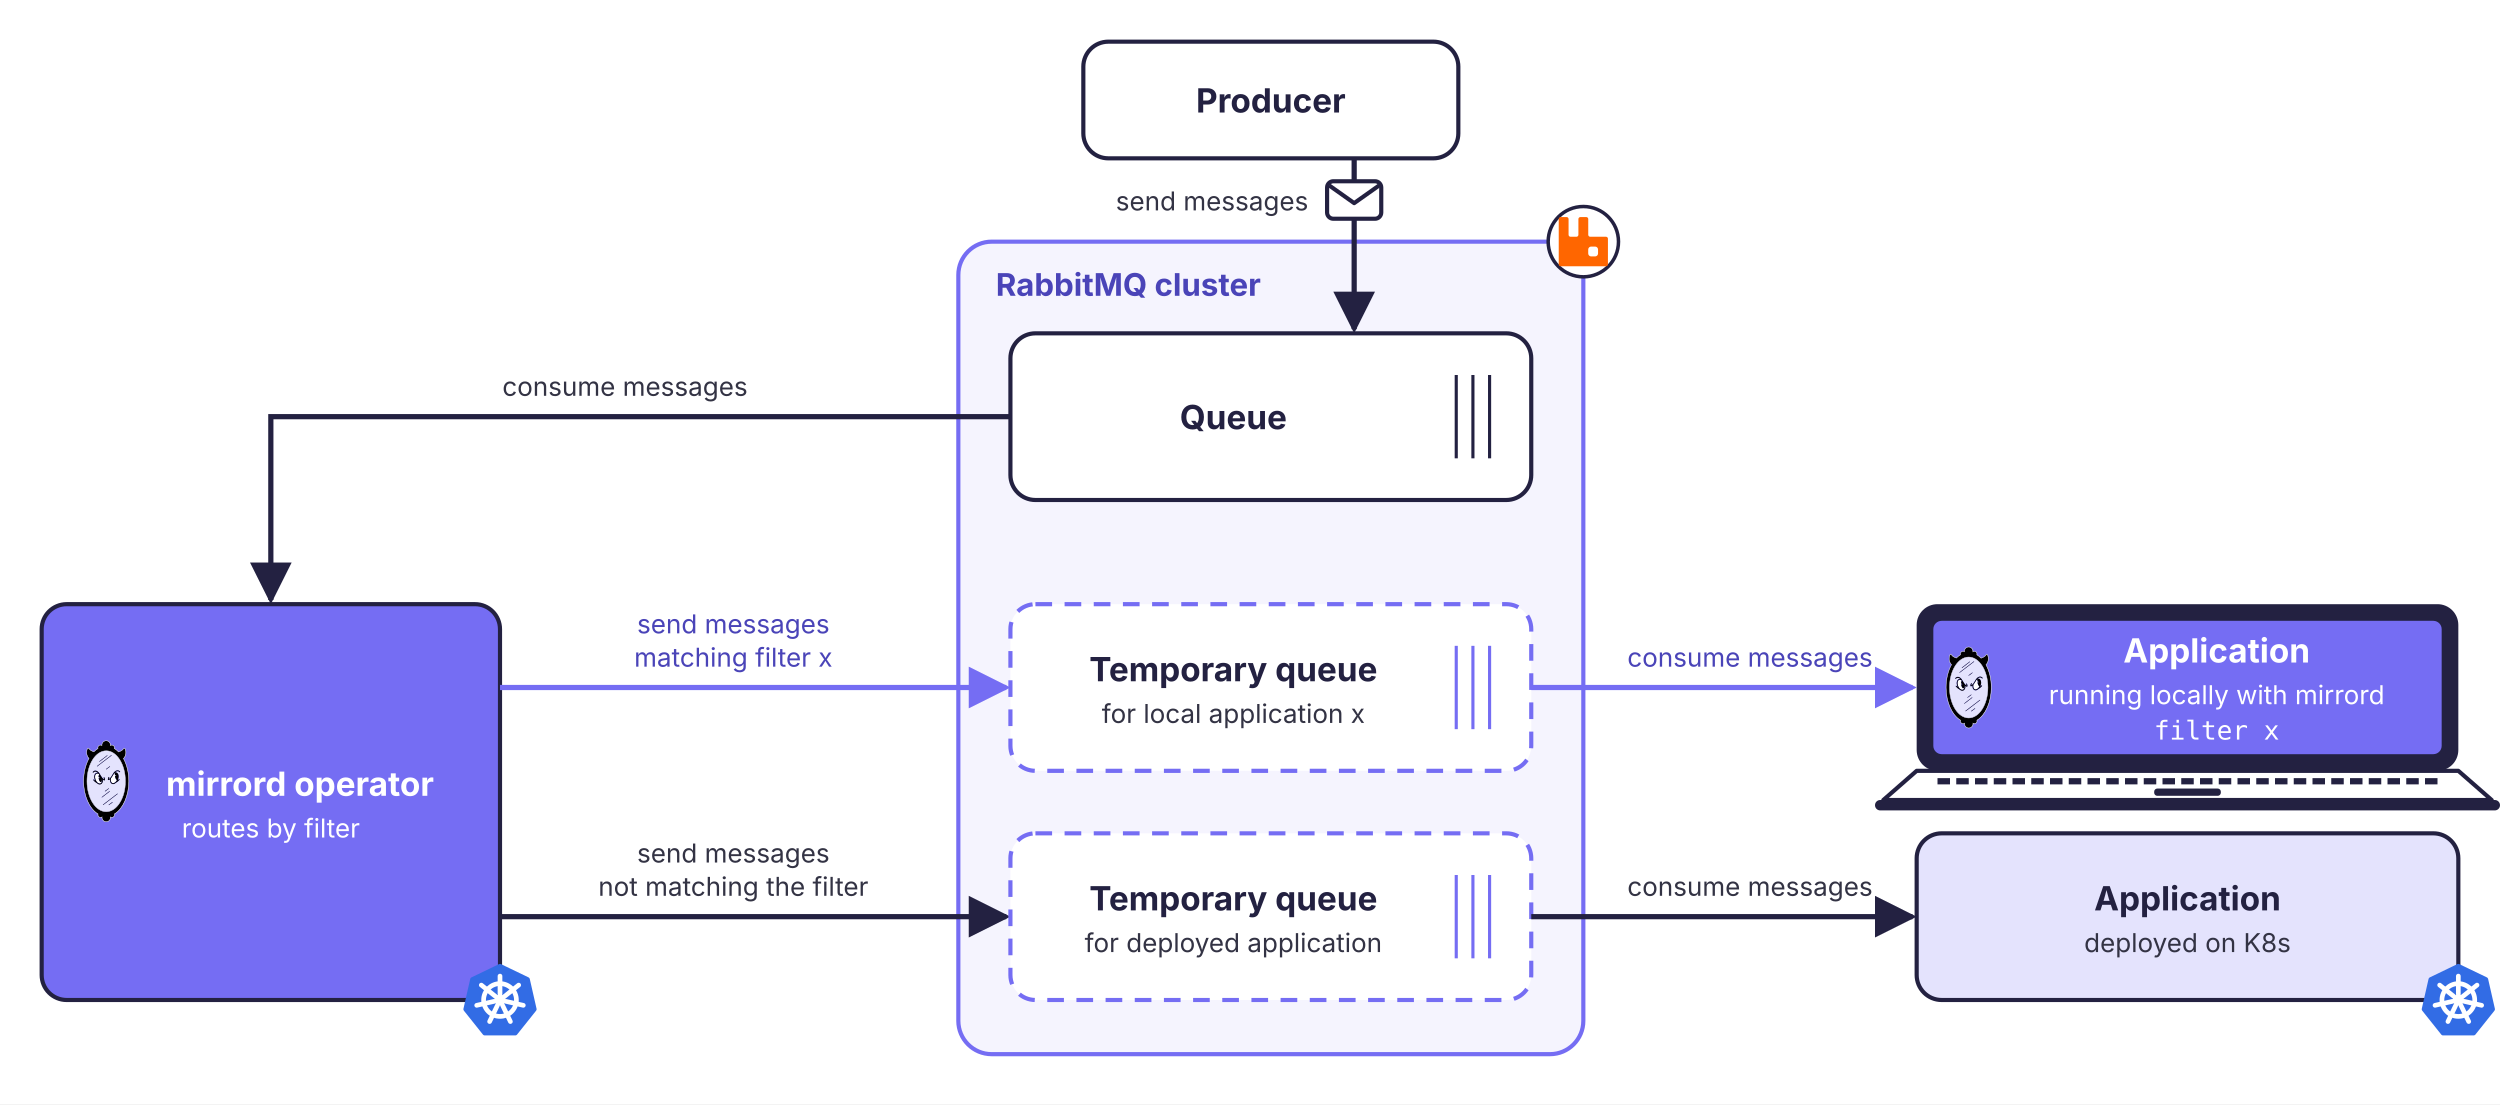
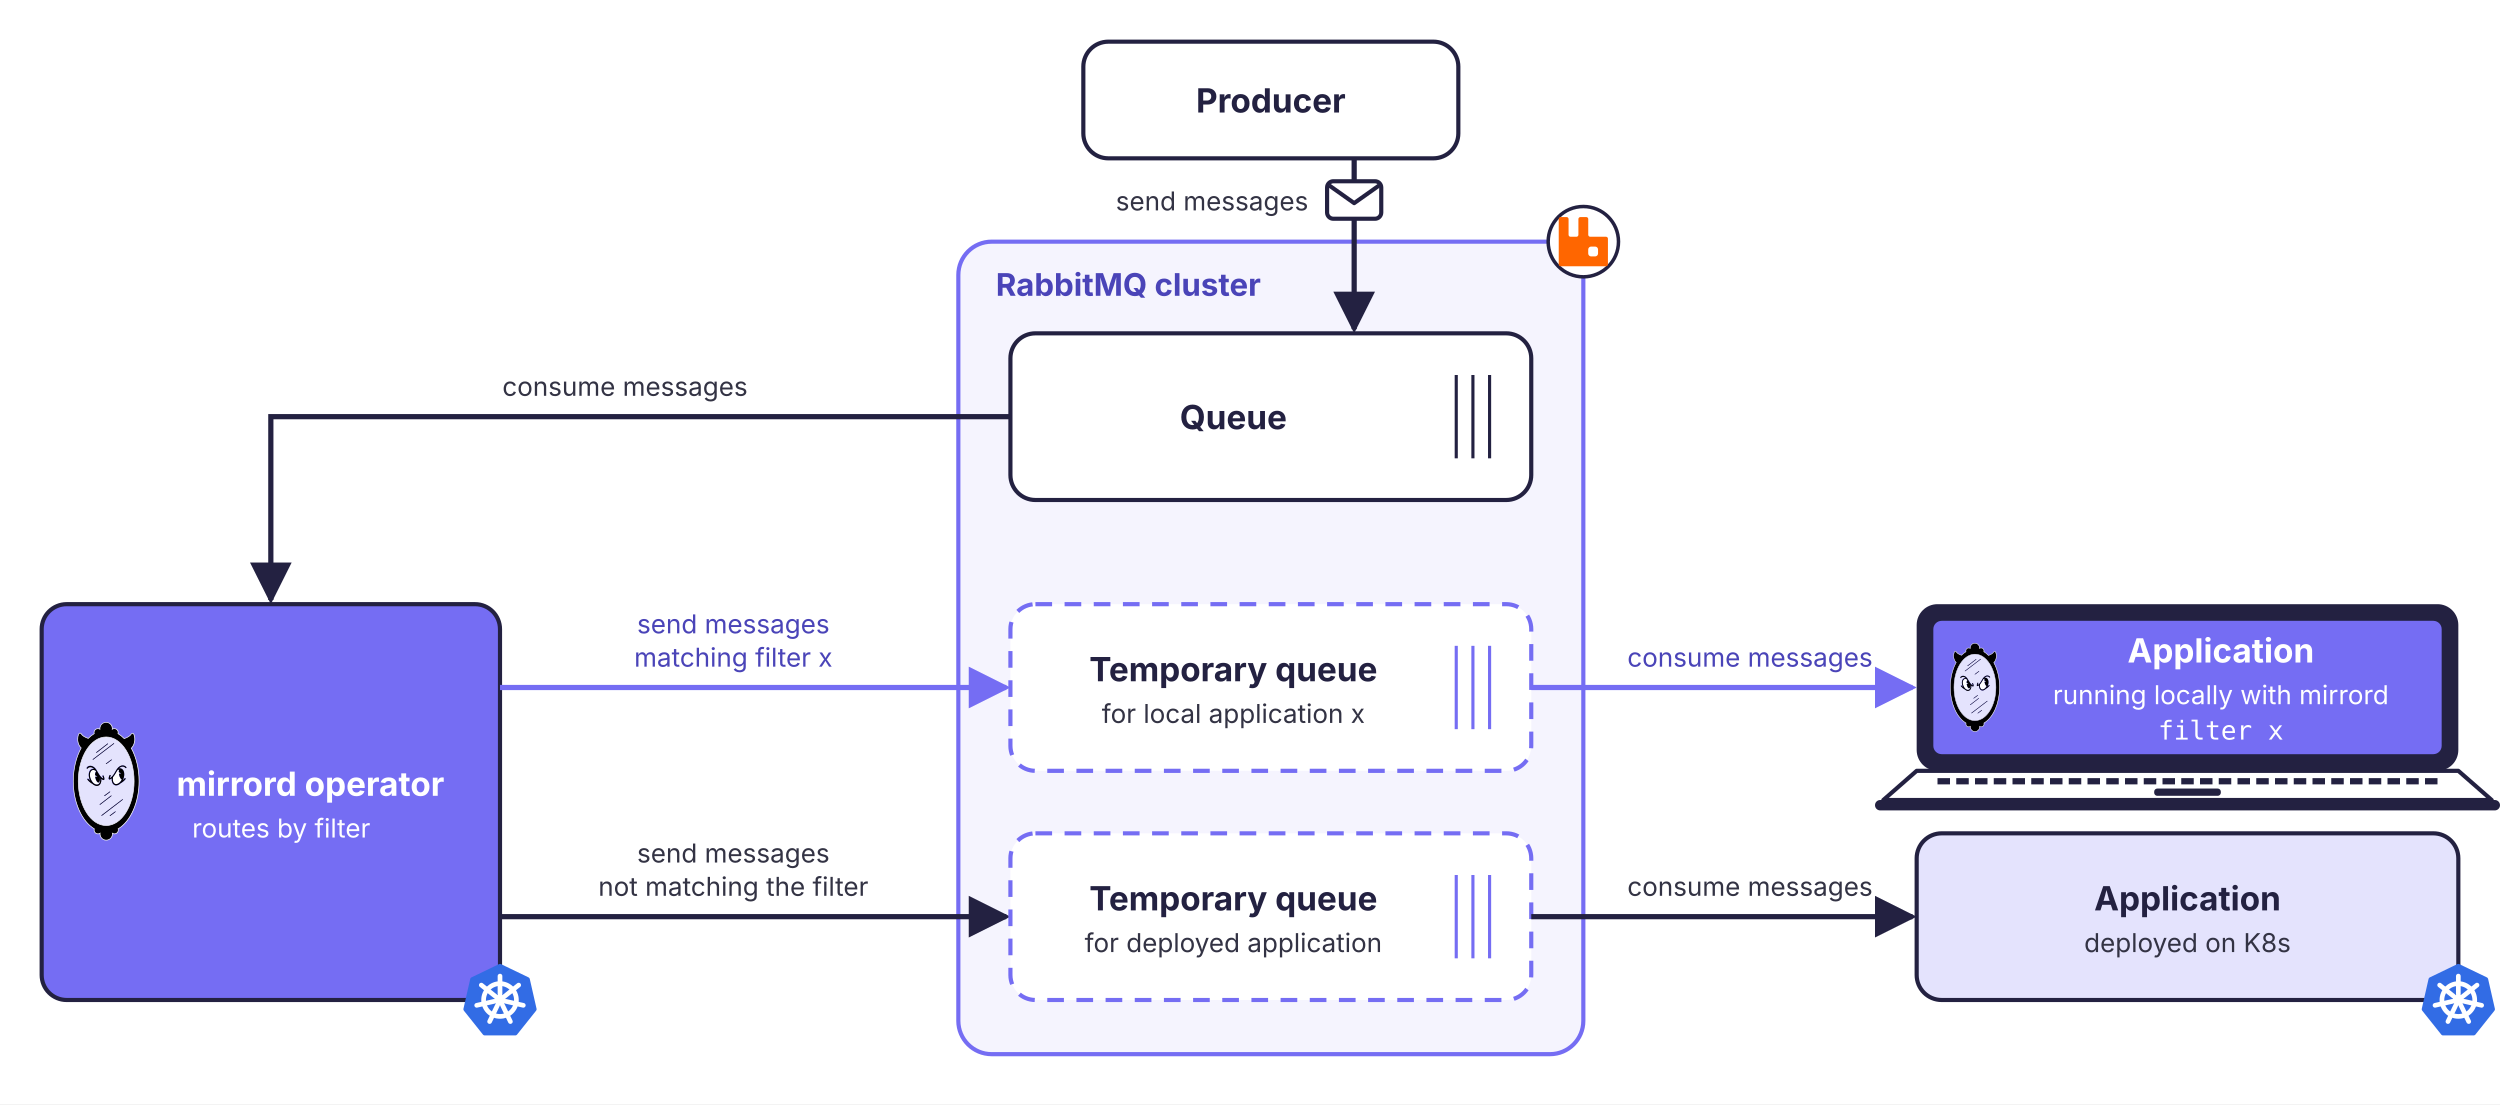
<svg xmlns="http://www.w3.org/2000/svg" viewBox="0 0 1200 530" width="1200" height="530" font-family="Inter, Helvetica, Arial, sans-serif" role="img" aria-labelledby="t d">
  <defs>
    <marker id="arrow" viewBox="0 0 10 10" refX="9" refY="5" markerWidth="8" markerHeight="8" orient="auto-start-reverse">
      <path d="M0 0 L10 5 L0 10 z" fill="#232141" />
    </marker>
    <marker id="arrow-purple" viewBox="0 0 10 10" refX="9" refY="5" markerWidth="8" markerHeight="8" orient="auto-start-reverse">
      <path d="M0 0 L10 5 L0 10 z" fill="#756DF3" />
    </marker>
    <symbol id="k8s" viewBox="0 0 32 32">
      <polygon points="16.00,1.60 27.73,7.25 30.62,19.94 22.51,30.11 9.49,30.11 1.38,19.94 4.27,7.25" fill="#326CE5" stroke="#326CE5" stroke-width="2" stroke-linejoin="round" />
      <g fill="none" stroke="#ffffff" stroke-width="2" stroke-linecap="round">
        <circle cx="16" cy="16" r="7" />
        <line x1="16.00" y1="13.40" x2="16.00" y2="5.80" />
        <line x1="18.03" y1="14.38" x2="23.97" y2="9.64" />
        <line x1="18.53" y1="16.58" x2="25.94" y2="18.27" />
        <line x1="17.13" y1="18.34" x2="20.43" y2="25.19" />
        <line x1="14.87" y1="18.34" x2="11.57" y2="25.19" />
        <line x1="13.47" y1="16.58" x2="6.06" y2="18.27" />
        <line x1="13.97" y1="14.38" x2="8.03" y2="9.64" />
      </g>
      <circle cx="16" cy="16" r="2.4" fill="#ffffff" />
    </symbol>
    <symbol id="rabbitmq" viewBox="0 0 32 32">
      <circle cx="16" cy="16" r="15" fill="#ffffff" stroke="#232141" stroke-width="1.5" />
      <path transform="translate(5.5 5.5) scale(0.875)" fill="#FF6600" d="M23.035 9.601h-7.677a.956.956 0 01-.962-.962V.962a.956.956 0 00-.962-.956H10.56a.956.956 0 00-.962.956V8.64a.956.956 0 01-.962.962H5.762a.956.956 0 01-.961-.962V.962A.956.956 0 003.839 0H.959a.956.956 0 00-.956.962v22.076A.956.956 0 00.965 24h22.07a.956.956 0 00.962-.962V10.58a.956.956 0 00-.962-.98zm-3.86 8.152a1.437 1.437 0 01-1.437 1.443h-1.924a1.437 1.437 0 01-1.436-1.443v-1.917a1.437 1.437 0 011.436-1.443h1.924a1.437 1.437 0 011.437 1.443z" />
    </symbol>
    <symbol id="envelope" viewBox="0 0 28 20">
      <rect x="1" y="1" width="26" height="18" rx="3" fill="#ffffff" stroke="#232141" stroke-width="2" />
      <path d="M2 3 L14 11.5 L26 3" fill="none" stroke="#232141" stroke-width="2" stroke-linejoin="round" />
    </symbol>
    <symbol id="mirrord" viewBox="97 61 391 696">
      <path fill="#ffffff" d="M255.6,387c4.1,19.1-0.9,36.1-12,40.5c-8.2,3.2-17.8,0-26.5-8.2c-0.3-0.6-0.9-0.9-1.5-1.2c0,0,0,0-0.3-0.3 c-5.5-5.6-10.5-13.2-14-22c-4.7-11.5-6.1-23.2-4.4-33.5c1.8-9.4,6.1-16.1,12.8-18.8c5.5-2.3,12.5-1.5,19.3,2.6 c1.5,2.3,2.6,4.4,3.8,6.2c-4.1,2.6-6.4,10.3-6.4,20.3l3.2,1.8l11.1,6.5l-12.5,1.5h-0.9c0.3,1.2,0.3,2.3,0.6,3.5 c3.2,17.9,12,31.1,19,29.7c6.4-1.2,9.6-14.4,7.6-30.2C255.3,386.4,255.6,386.7,255.6,387z" />
      <path fill="#ffffff" d="M384,398.4c-3.2,6.8-7.3,12.3-12,17c0,0,0,0-0.3,0c-0.6,0.3-0.9,0.9-1.2,1.2c-8.7,7.9-18.4,11.5-26.5,8.2 c-11.1-4.7-16-21.4-12-40.5c1.5-1.8,3.2-3.8,4.7-5.6c5-6.5,9-13.2,12.8-20l1.2-2.1c1.2-1.8,2-3.8,3.2-5.6c1.2-2.1,2.6-4.4,4.4-7 c3.5-2.1,6.7-3.2,9.9-3.8c-2,4.7-2.3,10.3-2.3,15.3l3.2,1.8l11.1,6.5l-12.5,1.5h-0.9c0.3,1.2,0.3,2.3,0.6,3.8 C370.5,384.6,377.5,397,384,398.4z" />
      <path fill="#E4E3FD" d="M405,391.7c-1.5-1.2-3.8-0.9-5,0.6c-3.2,4.1-7,7.9-11.1,11.5c1.2-2.3,2.6-5,3.5-7.6 c5.3-12.6,6.7-25.8,4.7-37.3c-2.3-12-8.2-20.6-16.9-24.1c-4.1-1.8-8.8-2.1-13.7-1.2c4.4-4.4,10.2-8.5,17.5-10 c8.2-1.5,16.6,1.5,20.4,7.3c1.2,1.5,3.2,2.1,5,0.9c1.5-1.2,2-3.2,0.9-4.7c-5.5-8.2-16.6-12.3-27.4-10c-11.1,2.1-19.3,9.7-24.2,15.6 c-2,2.3-3.8,5-5.5,7.3c-2,2.9-3.5,5.6-5,8.2c-1.2,2.1-2.3,3.8-3.2,5.6l-1.2,2.1c-3.8,6.5-7.6,13.2-12.3,19.1 c-5.8,7.6-11.7,12.9-18.4,16.7c0.6-5,2-9.7,4.4-14.1c0.9-1.8,0.3-3.8-1.5-4.7c-1.7-0.9-3.8-0.3-4.7,1.5c-2.9,5.6-4.7,11.5-5.3,17.6 c0,0.9-0.3,3.5,1.5,5.6c1.2,1.2,2.3,1.8,4.1,1.8c1.5,0,2.9-0.3,4.4-1.5c2.6-1.5,5.3-3.2,7.9-5.3c-1.7,18.5,5,34.1,17.5,39.3 c2.9,1.2,5.8,1.8,8.8,1.8c8.5,0,17.5-4.4,25.4-12c11.4-6.2,21.6-14.4,29.5-24.7C406.7,395.2,406.4,392.8,405,391.7z M292.1,149.1 c90.1,0,163.6,116.6,163.6,259.6s-73.5,259.6-163.6,259.6c-90.4,0-163.6-116.6-163.6-259.6S201.9,149.1,292.1,149.1z M389.5,517.3 c0.9-0.6,0.9-1.8,0.3-2.3c-0.6-0.9-1.8-0.9-2.3-0.3l-122.5,93.7c-0.9,0.6-0.9,1.8-0.3,2.3c0.3,0.3,0.9,0.6,1.5,0.6 c0.3,0,0.9,0,1.2-0.3L389.5,517.3z M346.9,589c0.9-0.6,0.9-1.8,0.3-2.3c-0.6-0.9-1.8-0.9-2.3-0.3l-31.2,23.2 c-0.9,0.6-0.9,1.8-0.3,2.3c0.3,0.6,0.9,0.9,1.5,0.9c0.3,0,0.6-0.3,0.9-0.3L346.9,589z M338.2,189.1c0.9-0.6,0.9-1.8,0.3-2.3 c-0.6-0.9-1.8-0.9-2.3-0.3l-122.5,93.4c-0.9,0.6-0.9,1.8-0.3,2.3c0.3,0.3,0.9,0.6,1.5,0.6c0.3,0,0.9,0,0.9-0.3L338.2,189.1z M324.4,284.5c0.9-0.6,0.9-1.8,0.3-2.3c-0.6-0.9-1.7-0.9-2.3-0.3l-31.2,22.9c-0.9,0.6-0.9,1.8-0.3,2.3c0.3,0.6,0.9,0.6,1.5,0.6 c0.3,0,0.6,0,0.9-0.3L324.4,284.5z M322.7,495.9c0.9-0.6,0.9-1.8,0.3-2.3c-0.6-0.9-1.8-0.9-2.3-0.3l-66.2,50.8 c-0.9,0.6-0.9,1.8-0.3,2.3c0.3,0.3,0.9,0.6,1.5,0.6c0.3,0,0.6,0,0.9-0.3L322.7,495.9z M314.8,472.4c0.9-0.6,0.9-1.8,0.3-2.3 c-0.6-0.9-1.8-0.9-2.3-0.3L281.6,493c-0.9,0.6-0.9,1.8-0.3,2.3c0.3,0.6,0.9,0.9,1.5,0.9c0.3,0,0.9-0.3,0.9-0.3L314.8,472.4z M302.3,190.5c0.9-0.6,0.9-1.8,0.3-2.3c-0.6-0.9-1.7-0.9-2.3-0.3L234,239c-0.9,0.6-0.9,1.8-0.3,2.3c0.3,0.3,0.9,0.6,1.5,0.6 c0.3,0,0.9,0,1.2-0.3L302.3,190.5z M280.1,399.6c1.8-2.1,1.5-4.7,1.5-5.6c-0.6-6.2-2.3-12.3-5-17.9c-0.9-1.8-2.9-2.3-4.7-1.5 c-1.8,0.9-2.3,2.9-1.5,4.7c2.3,4.4,3.8,9.4,4.4,14.1c-6.4-3.8-12.5-9.4-18.4-16.7c-4.7-6.2-8.8-12.9-12.3-19.1l-1.5-2.3 c-1.2-1.8-2-3.8-3.2-5.6c-1.5-2.3-2.9-5.3-5-8.2c0,0,0,0,0-0.3c-1.5-2.3-3.5-5-5.5-7.3c-5-5.9-13.1-13.2-24.2-15.6 c-10.8-2.1-21.9,2.1-27.4,10c-1.2,1.5-0.6,3.8,0.9,4.7c1.5,1.2,3.8,0.6,4.7-0.9c4.1-5.9,12.5-8.8,20.4-7.3 c7.3,1.5,13.1,5.9,17.5,10c-4.7-0.9-9.3-0.3-13.7,1.2c-8.8,3.5-14.6,12-16.9,24.1c-2,11.5-0.3,24.7,4.7,37.3 c1.2,2.6,2.3,5.3,3.5,7.6c-4.1-3.5-7.9-7.3-11.1-11.5c-1.2-1.5-3.5-1.8-5-0.6c-1.5,1.2-1.8,3.5-0.6,5c8.2,10,18.4,18.5,29.5,24.7 c7.9,7.6,16.9,11.7,25.7,11.7c2.9,0,6.1-0.6,8.8-1.8c12.5-5.3,19-20.6,17.5-39.3c2.6,2.1,5,3.8,7.9,5.3c1.5,0.9,2.9,1.2,4.4,1.2 C277.8,401.4,279.2,400.8,280.1,399.6z" />
      <path d="M439.4,215.2c29.5,54,45.5,122.4,45.5,193.8c0,123.6-49,234.9-122.8,279.2c0.6,2.1,1.2,4.4,1.2,6.8 c0,12.3-10.2,22.6-22.5,22.6c-4.4,0-8.8-1.2-12.3-3.5c0.3,1.2,0.3,2.6,0.3,3.8c0,20.3-16.3,36.7-36.5,36.7s-36.5-16.4-36.5-36.7 c0-1.2,0-2.6,0.3-3.8c-3.5,2.3-7.9,3.5-12.3,3.5c-12.3,0-22.5-10-22.5-22.6c0-2.3,0.3-4.7,1.2-6.8C148.6,643.6,99.3,532.3,99.3,409 c0-71.9,16.3-140.9,46.4-195.3c-1.5-0.9-2.3-2.1-3.5-3.2c-9.9-11.2-15.5-26.4-16.9-42.6c-0.6-11.5,0.9-23.2,5-33.8 c0.6-1.8,2.6-6.8,7.6-7.3c5.3-0.6,8.5,3.8,11.4,7.9c1.2,1.5,2.3,2.9,2.9,3.8c5.5,5.3,12.5,9.7,21.6,13.8c4.4,2.1,9,3.8,13.4,5.3 c11.1-11.2,22.8-20.6,35-27.9c-0.6-2.3-1.2-4.4-1.2-6.8c0-12.3,10.2-22.6,22.5-22.6c4.4,0,8.8,1.2,12.3,3.5c0-1.2-0.3-2.6-0.3-3.8 c0-20.3,16.3-36.7,36.5-36.7c20.1,0,36.5,16.4,36.5,36.7c0,1.2,0,2.6-0.3,3.8c3.5-2.3,7.9-3.5,12.3-3.5c12.5,0,22.5,10.3,22.5,22.6 c0,2.3-0.3,4.7-1.2,6.8c12.5,7.6,24.8,17.3,36.2,29.1c4.7-1.5,9-3.2,13.7-5.3c9-4.1,16-8.5,21.6-13.8c0.9-0.9,2-2.3,2.9-3.8 c2.9-4.1,6.1-8.5,11.4-7.9c5,0.6,7,5.6,7.6,7.3c4.1,10.6,5.5,22.3,4.7,33.8c-1.2,15.9-7,31.4-16.9,42.6 C442.3,212.6,441.1,214,439.4,215.2z M455.7,409c0-143.3-73.5-259.6-163.6-259.6c-90.4,0-163.6,116.6-163.6,259.6 c0,143,73.5,259.6,163.6,259.6C382.5,668.6,455.7,552,455.7,409z" />
      <path fill="#ffffff" d="M292.4,756.6c-21.2,0-38.5-17.4-38.5-38.7c0-0.1,0-0.2,0-0.3c-3,1.3-6.5,2-10,2c-13.5,0-24.5-11-24.5-24.6 c0-2.2,0.2-4.2,0.7-5.9c-36.1-22.2-66.8-60.3-88.9-110.2C109,528.5,97.3,469.7,97.3,409c0-71.5,16.3-140.6,45.8-194.7 c-0.6-0.5-1.1-1-1.5-1.5c-0.3-0.3-0.5-0.6-0.8-0.8l-0.1-0.1c-9.7-10.9-15.9-26.4-17.4-43.7c-0.6-12.5,1.1-24.4,5.1-34.7 c0.8-2.3,3.2-7.9,9.2-8.6c6.5-0.7,10.4,4.7,13.2,8.7c1.1,1.4,2.2,2.8,2.9,3.7c5.3,5,11.9,9.2,20.9,13.3c3.5,1.7,7.6,3.3,12.1,4.8 c10.7-10.7,21.9-19.6,33.2-26.5c-0.5-1.9-0.9-3.7-0.9-5.8c0-13.3,11.2-24.6,24.5-24.6c3.5,0,6.9,0.7,10,2c0-0.1,0-0.2,0-0.3 c0-21.3,17.3-38.7,38.5-38.7c21.2,0,38.5,17.4,38.5,38.7c0,0.1,0,0.2,0,0.3c3-1.3,6.5-2,10-2c13.5,0,24.5,11,24.5,24.6 c0,2.2-0.2,4.2-0.7,5.9c12.2,7.6,23.8,16.9,34.3,27.6c3.7-1.2,7.6-2.7,12.3-4.8c9-4.1,15.7-8.4,21-13.4c0.7-0.7,1.8-2,2.6-3.4 l0.1-0.1c2.8-4,6.7-9.5,13.2-8.8c6,0.7,8.5,6.3,9.3,8.7c4,10.4,5.7,22.4,4.8,34.5c-1.2,16.6-7.5,32.4-17.2,43.5c-0.4,1-1.3,2-2.4,3 c29,53.9,44.9,122.4,44.9,193.3c0,60.9-11.7,119.7-33.9,170.2c-22,49.9-52.6,87.9-88.6,110c0.5,1.9,0.8,3.8,0.8,5.8 c0,13.3-11.2,24.6-24.5,24.6c-3.5,0-6.9-0.7-10-2c0,0.1,0,0.2,0,0.3C330.8,739.2,313.6,756.6,292.4,756.6z M259.4,709.5l-1.2,5 c-0.2,0.9-0.2,2.3-0.2,3.3c0,19.1,15.5,34.7,34.5,34.7s34.5-15.6,34.5-34.7c0-1.1,0-2.4-0.2-3.3l-1.2-5l4.3,2.9 c3.1,2.1,7,3.2,11.1,3.2c11.1,0,20.5-9.4,20.5-20.6c0-2.1-0.5-4.2-1.1-6.2l-0.4-1.5l1.3-0.8c72.9-43.8,121.8-155.3,121.8-277.5 c0-70.8-16.1-139.3-45.3-192.8l-0.9-1.6l1.5-1c1.6-1.1,2.3-2.2,2.4-2.5l0.1-0.4l0.3-0.3c9.3-10.4,15.2-25.5,16.4-41.4 c0.9-11.6-0.7-22.9-4.5-32.9c-0.6-1.7-2.3-5.6-6-6.1c-3.8-0.4-6.3,2.6-9.5,7c-0.9,1.5-2.1,3-3.2,4.1c-5.7,5.4-12.7,9.9-22.2,14.2 c-5.4,2.4-9.7,4-13.9,5.4l-1.2,0.4l-0.9-0.9c-10.9-11.3-23-21-35.8-28.8l-1.5-0.9l0.7-1.6c0.7-1.6,1-3.5,1-6 c0-11.4-9.2-20.6-20.5-20.6c-4.1,0-8.1,1.1-11.1,3.2l-4.3,2.9l1.2-5c0.2-0.9,0.2-2.3,0.2-3.3c0-19.1-15.5-34.7-34.5-34.7 c-19,0-34.5,15.6-34.5,34.7c0,0.5,0.1,1.1,0.1,1.7c0.1,0.7,0.2,1.4,0.2,2.1v3.8l-3.1-2.1c-3.1-2.1-7-3.2-11.1-3.2 c-11.1,0-20.5,9.4-20.5,20.6c0,1.9,0.4,3.6,0.9,5.6l0.5,2.1l-1.3,0.8c-11.8,7.1-23.5,16.4-34.6,27.6l-0.9,0.9l-1.2-0.4 c-5.1-1.7-9.7-3.5-13.6-5.4c-9.5-4.3-16.5-8.8-22.1-14.2l-0.2-0.2l-0.1-0.2c-0.5-0.8-1.7-2.2-2.8-3.6l-0.1-0.1 c-3.1-4.4-5.7-7.5-9.5-7.1c-3.7,0.4-5.4,4.3-5.9,6c-3.8,9.8-5.5,21.2-4.9,33c1.5,16.4,7.3,31.1,16.4,41.3c0.3,0.3,0.6,0.6,0.9,0.9 c0.7,0.8,1.4,1.5,2.2,2l1.6,1l-0.9,1.7c-29.7,53.8-46.1,122.8-46.1,194.3c0,121.9,49.2,233.4,122.4,277.5l1.5,0.9l-0.7,1.6 c-0.7,1.6-1,3.5-1,6c0,11.4,9.2,20.6,20.5,20.6c4.1,0,8.1-1.1,11.1-3.2L259.4,709.5z M292.1,670.6c-91.3,0-165.6-117.3-165.6-261.6 s74.3-261.6,165.6-261.6c91.3,0,165.6,117.3,165.6,261.6S383.4,670.6,292.1,670.6z M292.1,151.4c-89.1,0-161.6,115.5-161.6,257.6 c0,68.8,16.9,133.5,47.7,182.3c30.6,48.5,71,75.2,113.9,75.2c89.1,0,161.6-115.5,161.6-257.6C453.7,267,381.2,151.4,292.1,151.4z" />
      <path d="M344.9,586.3c0.9-0.6,1.7-0.3,2.3,0.3c0.6,0.9,0.3,1.8-0.3,2.3l-31.2,23.2c-0.3,0.3-0.6,0.3-0.9,0.3 c-0.6,0-1.2-0.3-1.5-0.9c-0.6-0.9-0.3-1.8,0.3-2.3L344.9,586.3z" />
      <path d="M372,415.5c4.4-4.4,8.5-10.3,12-17c-6.4-1.8-13.4-13.8-16.3-29.7c-0.3-1.2-0.6-2.3-0.6-3.8h0.9l12.5-1.5l-11.1-6.5 l-3.2-1.8c0-5,0.3-10.6,2.3-15.3c-3.2,0.6-6.7,1.8-9.9,3.8c-1.8,2.3-3.2,5-4.4,7c-1.2,2.1-2.3,3.8-3.2,5.6l-1.2,2.1 c-3.8,6.5-7.9,13.5-12.8,20c-1.5,2.1-3.2,3.8-4.7,5.6c-4.1,19.1,0.9,35.8,12,40.5c8.2,3.2,17.8-0.3,26.5-8.2 C370.8,416.3,371.4,415.8,372,415.5z M410.5,326.8c1.2,1.5,0.9,3.8-0.9,4.7c-1.5,1.2-3.8,0.9-5-0.9c-4.1-5.9-12.5-8.8-20.4-7.3 c-7.3,1.5-13.1,5.9-17.5,10c4.7-0.9,9.3-0.3,13.7,1.2c8.8,3.5,14.9,12,16.9,24.1c2,11.5,0.3,24.7-4.7,37.3 c-1.2,2.6-2.3,5.3-3.5,7.6c4.1-3.5,7.9-7.3,11.1-11.5c1.2-1.5,3.5-1.8,5-0.6c1.5,1.2,1.7,3.5,0.6,5c-8.2,10.3-18.4,18.5-29.5,24.7 c-7.9,7.6-16.9,12-25.4,12c-3.2,0-6.1-0.6-8.8-1.8c-12.5-5.3-19-20.6-17.5-39.3c-2.6,2.1-5.3,3.8-7.9,5.3c-1.5,0.9-3.2,1.5-4.4,1.5 c-1.5,0-2.9-0.6-4.1-1.8c-1.7-2.1-1.5-4.7-1.5-5.6c0.6-6.2,2.3-12,5.3-17.6c0.9-1.8,2.9-2.3,4.7-1.5c1.8,0.9,2.3,2.9,1.5,4.7 c-2.3,4.4-3.8,9.4-4.4,14.1c6.4-3.8,12.5-9.4,18.4-16.7c4.7-6.2,8.8-12.6,12.3-19.1l1.2-2.1c1.2-2.1,2.3-3.8,3.2-5.6 c1.5-2.3,2.9-5.3,5-8.2c1.8-2.3,3.5-5,5.5-7.3c5-5.9,13.4-13.2,24.2-15.6C393.9,314.5,405,318.6,410.5,326.8z" />
      <path d="M324.4,284.5l-31.5,23.2c-0.3,0.3-0.6,0.3-0.9,0.3c-0.6,0-1.2-0.3-1.5-0.6c-0.6-0.9-0.3-1.8,0.3-2.3l31.2-23.2 c0.9-0.6,1.7-0.3,2.3,0.3C325.6,282.7,325.3,283.9,324.4,284.5z" />
      <path d="M312.8,469.5c0.9-0.6,1.8-0.3,2.3,0.3c0.6,0.9,0.3,1.8-0.3,2.3l-31.2,23.2c-0.3,0.3-0.6,0.3-0.9,0.3 c-0.6,0-1.2-0.3-1.5-0.9c-0.6-0.9-0.3-1.8,0.3-2.3L312.8,469.5z" />
      <path d="M387.5,514.7c0.9-0.6,1.8-0.3,2.3,0.3c0.6,0.9,0.3,1.8-0.3,2.3L267,611c-0.3,0.3-0.6,0.3-1.2,0.3c-0.6,0-1.2-0.3-1.5-0.6 c-0.6-0.9-0.6-1.8,0.3-2.3L387.5,514.7z" />
      <path d="M320.7,493c0.9-0.6,1.8-0.3,2.3,0.3c0.6,0.9,0.6,1.8-0.3,2.3l-66.2,51.1c-0.3,0.3-0.6,0.3-0.9,0.3c-0.6,0-1.2-0.3-1.5-0.6 c-0.6-0.9-0.6-1.8,0.3-2.3L320.7,493z" />
      <path d="M300.2,187.9c0.9-0.6,1.7-0.3,2.3,0.3c0.6,0.9,0.6,1.8-0.3,2.3l-65.9,51.1c-0.3,0.3-0.6,0.3-1.2,0.3 c-0.6,0-0.9-0.3-1.5-0.6c-0.6-0.9-0.3-1.8,0.3-2.3L300.2,187.9z" />
      <path d="M213.6,279.8l122.5-93.7c0.6-0.6,1.8-0.3,2.3,0.3c0.6,0.9,0.3,1.8-0.3,2.3l-122.5,93.7c-0.3,0.3-0.6,0.3-0.9,0.3 c-0.6,0-1.2-0.3-1.5-0.6C212.7,281.6,212.7,280.4,213.6,279.8z" />
      <path d="M243.9,427.5c11.1-4.4,16-21.4,12-40.5c-0.3-0.3-0.6-0.6-0.9-0.9c2,15.9-1.2,29.1-7.6,30.2c-7.3,1.5-15.8-12-19-29.7 c-0.3-1.2-0.3-2.3-0.6-3.5h0.9l12.5-1.5l-11.1-6.5l-3.2-1.8c0-10,2.3-17.6,6.4-20.3c-1.2-2.1-2.3-4.1-3.8-6.2 c-7-4.1-13.7-5-19.3-2.6c-6.4,2.6-11.1,9.4-12.8,18.8c-1.8,10-0.3,22,4.4,33.5c3.5,8.8,8.5,16.4,14,22c0,0,0.3,0,0.3,0.3 c0.6,0.3,1.2,0.9,1.5,1.2C225.9,427.2,235.8,430.7,243.9,427.5z M204.9,319.1c11.1,2.1,19.3,9.7,24.2,15.6c2,2.3,3.8,5,5.5,7.3 c0,0,0,0,0,0.3c2,2.9,3.5,5.6,5,8.2c1.2,1.8,2,3.5,3.2,5.6l1.5,2.3c3.8,6.5,7.6,12.9,12.3,19.1c5.8,7.3,11.7,12.9,18.4,16.7 c-0.6-5-2-9.7-4.4-14.1c-0.9-1.8-0.3-3.8,1.5-4.7c1.8-0.9,3.8-0.3,4.7,1.5c2.9,5.6,4.7,11.5,5,17.9c0,0.9,0.3,3.5-1.5,5.6 c-1.2,1.2-2.6,1.8-4.1,1.8c-1.5,0-2.9-0.6-4.4-1.2c-2.6-1.5-5.3-3.2-7.9-5.3c1.7,18.5-5,34.1-17.5,39.3c-2.9,1.2-5.8,1.8-8.8,1.8 c-8.5,0-17.5-4.4-25.7-11.7c-11.4-6.2-21.6-14.7-29.5-24.7c-1.2-1.5-0.9-3.8,0.6-5c1.5-1.2,3.8-0.9,5,0.6c3.2,4.1,7,7.9,11.1,11.5 c-1.2-2.3-2.6-5-3.5-7.6c-5-12.6-6.7-25.8-4.7-37.3c2-12,8.2-20.6,16.9-24.1c4.1-1.8,8.8-2.1,13.7-1.2c-4.4-4.4-10.2-8.8-17.5-10 c-8.2-1.5-16.6,1.5-20.4,7.3c-1.2,1.5-3.2,2.1-4.7,0.9c-1.5-1.2-2-3.2-0.9-4.7C183,320.9,194.1,317.1,204.9,319.1z" />
    </symbol>
  </defs>
  <rect x="0" y="0" width="1200" height="530" fill="#ffffff" />
  <rect x="460" y="116" width="300" height="390" rx="16" fill="#F5F4FE" stroke="#756DF3" stroke-width="2" />
  <text x="478" y="142" font-size="15" font-weight="700" fill="#4a44b8" text-anchor="start">RabbitMQ cluster</text>
  <rect x="520" y="20" width="180" height="56" rx="12" fill="#ffffff" stroke="#232141" stroke-width="2" />
  <text x="610" y="54" font-size="16" font-weight="700" fill="#232141" text-anchor="middle">Producer</text>
  <line x1="650" y1="76" x2="650" y2="158" stroke="#232141" stroke-width="2.5" marker-end="url(#arrow)" />
  <text x="628" y="101" font-size="12.5" fill="#333344" text-anchor="end">send messages</text>
  <use href="#envelope" x="636" y="86" width="28" height="20" />
  <rect x="485" y="160" width="250" height="80" rx="12" fill="#ffffff" stroke="#232141" stroke-width="2" />
  <line x1="699" y1="180" x2="699" y2="220" stroke="#232141" stroke-width="1.5" />
  <line x1="707" y1="180" x2="707" y2="220" stroke="#232141" stroke-width="1.5" />
  <line x1="715" y1="180" x2="715" y2="220" stroke="#232141" stroke-width="1.5" />
  <text x="592" y="206" font-size="16" font-weight="700" fill="#232141" text-anchor="middle">Queue</text>
  <polyline points="485,200 130,200 130,288" fill="none" stroke="#232141" stroke-width="2.5" marker-end="url(#arrow)" />
  <text x="300" y="190" font-size="12.5" fill="#333344" text-anchor="middle">consume messages</text>
  <rect x="20" y="290" width="220" height="190" rx="12" fill="#756DF3" stroke="#232141" stroke-width="2" />
-   <use href="#mirrord" x="40" y="355" width="22" height="40" />
-   <text x="144" y="382" font-size="16" font-weight="700" fill="#ffffff" text-anchor="middle">mirrord operator</text>
-   <text x="130" y="402" font-size="12.5" fill="#ffffff" text-anchor="middle">routes by filter</text>
+   <use href="#mirrord" x="35.0" y="346.5" width="32.0" height="57.0" />
+   <text x="149.0" y="382" font-size="16" font-weight="700" fill="#ffffff" text-anchor="middle">mirrord operator</text>
+   <text x="135.0" y="402" font-size="12.5" fill="#ffffff" text-anchor="middle">routes by filter</text>
  <line x1="240" y1="330" x2="483" y2="330" stroke="#756DF3" stroke-width="2.5" marker-end="url(#arrow-purple)" />
  <text x="352" y="304" font-size="12.5" fill="#4a44b8" text-anchor="middle">send messages</text>
  <text x="352" y="320" font-size="12.5" fill="#4a44b8" text-anchor="middle">matching filter x</text>
  <rect x="485" y="290" width="250" height="80" rx="12" fill="#ffffff" stroke="#756DF3" stroke-width="2" stroke-dasharray="8 6" />
  <line x1="699" y1="310" x2="699" y2="350" stroke="#756DF3" stroke-width="1.5" />
  <line x1="707" y1="310" x2="707" y2="350" stroke="#756DF3" stroke-width="1.5" />
  <line x1="715" y1="310" x2="715" y2="350" stroke="#756DF3" stroke-width="1.5" />
  <text x="592" y="327" font-size="16" font-weight="700" fill="#232141" text-anchor="middle">Temporary queue</text>
  <text x="592" y="347" font-size="12.5" fill="#333344" text-anchor="middle">for local application x</text>
  <line x1="735" y1="330" x2="918" y2="330" stroke="#756DF3" stroke-width="2.5" marker-end="url(#arrow-purple)" />
  <text x="840" y="320" font-size="12.5" fill="#4a44b8" text-anchor="middle">consume messages</text>
  <rect x="920" y="290" width="260" height="80" rx="10" fill="#232141" />
  <rect x="928" y="298" width="244" height="64" rx="4" fill="#756DF3" />
  <path d="M920 370 H1180 L1196 384 H904 Z" fill="#ffffff" stroke="#232141" stroke-width="2" stroke-linejoin="round" />
  <line x1="930" y1="375" x2="1170" y2="375" stroke="#232141" stroke-width="3" stroke-dasharray="6 3" />
  <rect x="1034" y="378.5" width="32" height="3.5" rx="1.5" fill="#232141" />
  <rect x="900" y="384" width="300" height="5" rx="2.5" fill="#232141" />
-   <use href="#mirrord" x="934" y="310" width="22" height="40" />
-   <text x="1064" y="318" font-size="16" font-weight="700" fill="#ffffff" text-anchor="middle">Application</text>
-   <text x="1064" y="338" font-size="12.5" fill="#ffffff" text-anchor="middle">running locally with mirrord</text>
-   <text x="1064" y="355" font-size="12.5" font-family="Menlo, Consolas, monospace" fill="#ffffff" text-anchor="middle">filter x</text>
+   <use href="#mirrord" x="936.0" y="308.6" width="24.0" height="42.7" />
+   <text x="1066.0" y="318" font-size="16" font-weight="700" fill="#ffffff" text-anchor="middle">Application</text>
+   <text x="1066.0" y="338" font-size="12.5" fill="#ffffff" text-anchor="middle">running locally with mirrord</text>
+   <text x="1066.0" y="355" font-size="12.5" font-family="Menlo, Consolas, monospace" fill="#ffffff" text-anchor="middle">filter x</text>
  <line x1="240" y1="440" x2="483" y2="440" stroke="#232141" stroke-width="2.5" marker-end="url(#arrow)" />
  <text x="352" y="414" font-size="12.5" fill="#333344" text-anchor="middle">send messages</text>
  <text x="352" y="430" font-size="12.5" fill="#333344" text-anchor="middle">not matching the filter</text>
  <rect x="485" y="400" width="250" height="80" rx="12" fill="#ffffff" stroke="#756DF3" stroke-width="2" stroke-dasharray="8 6" />
  <line x1="699" y1="420" x2="699" y2="460" stroke="#756DF3" stroke-width="1.5" />
  <line x1="707" y1="420" x2="707" y2="460" stroke="#756DF3" stroke-width="1.5" />
  <line x1="715" y1="420" x2="715" y2="460" stroke="#756DF3" stroke-width="1.5" />
  <text x="592" y="437" font-size="16" font-weight="700" fill="#232141" text-anchor="middle">Temporary queue</text>
  <text x="592" y="457" font-size="12.5" fill="#333344" text-anchor="middle">for deployed application</text>
  <line x1="735" y1="440" x2="918" y2="440" stroke="#232141" stroke-width="2.5" marker-end="url(#arrow)" />
  <text x="840" y="430" font-size="12.5" fill="#333344" text-anchor="middle">consume messages</text>
  <rect x="920" y="400" width="260" height="80" rx="12" fill="#E4E3FD" stroke="#232141" stroke-width="2" />
  <text x="1050" y="437" font-size="16" font-weight="700" fill="#232141" text-anchor="middle">Application</text>
  <text x="1050" y="457" font-size="12.5" fill="#333344" text-anchor="middle">deployed on K8s</text>
  <use href="#k8s" x="222" y="462" width="36" height="36" />
  <use href="#k8s" x="1162" y="462" width="36" height="36" />
  <use href="#rabbitmq" x="742" y="98" width="36" height="36" />
</svg>
